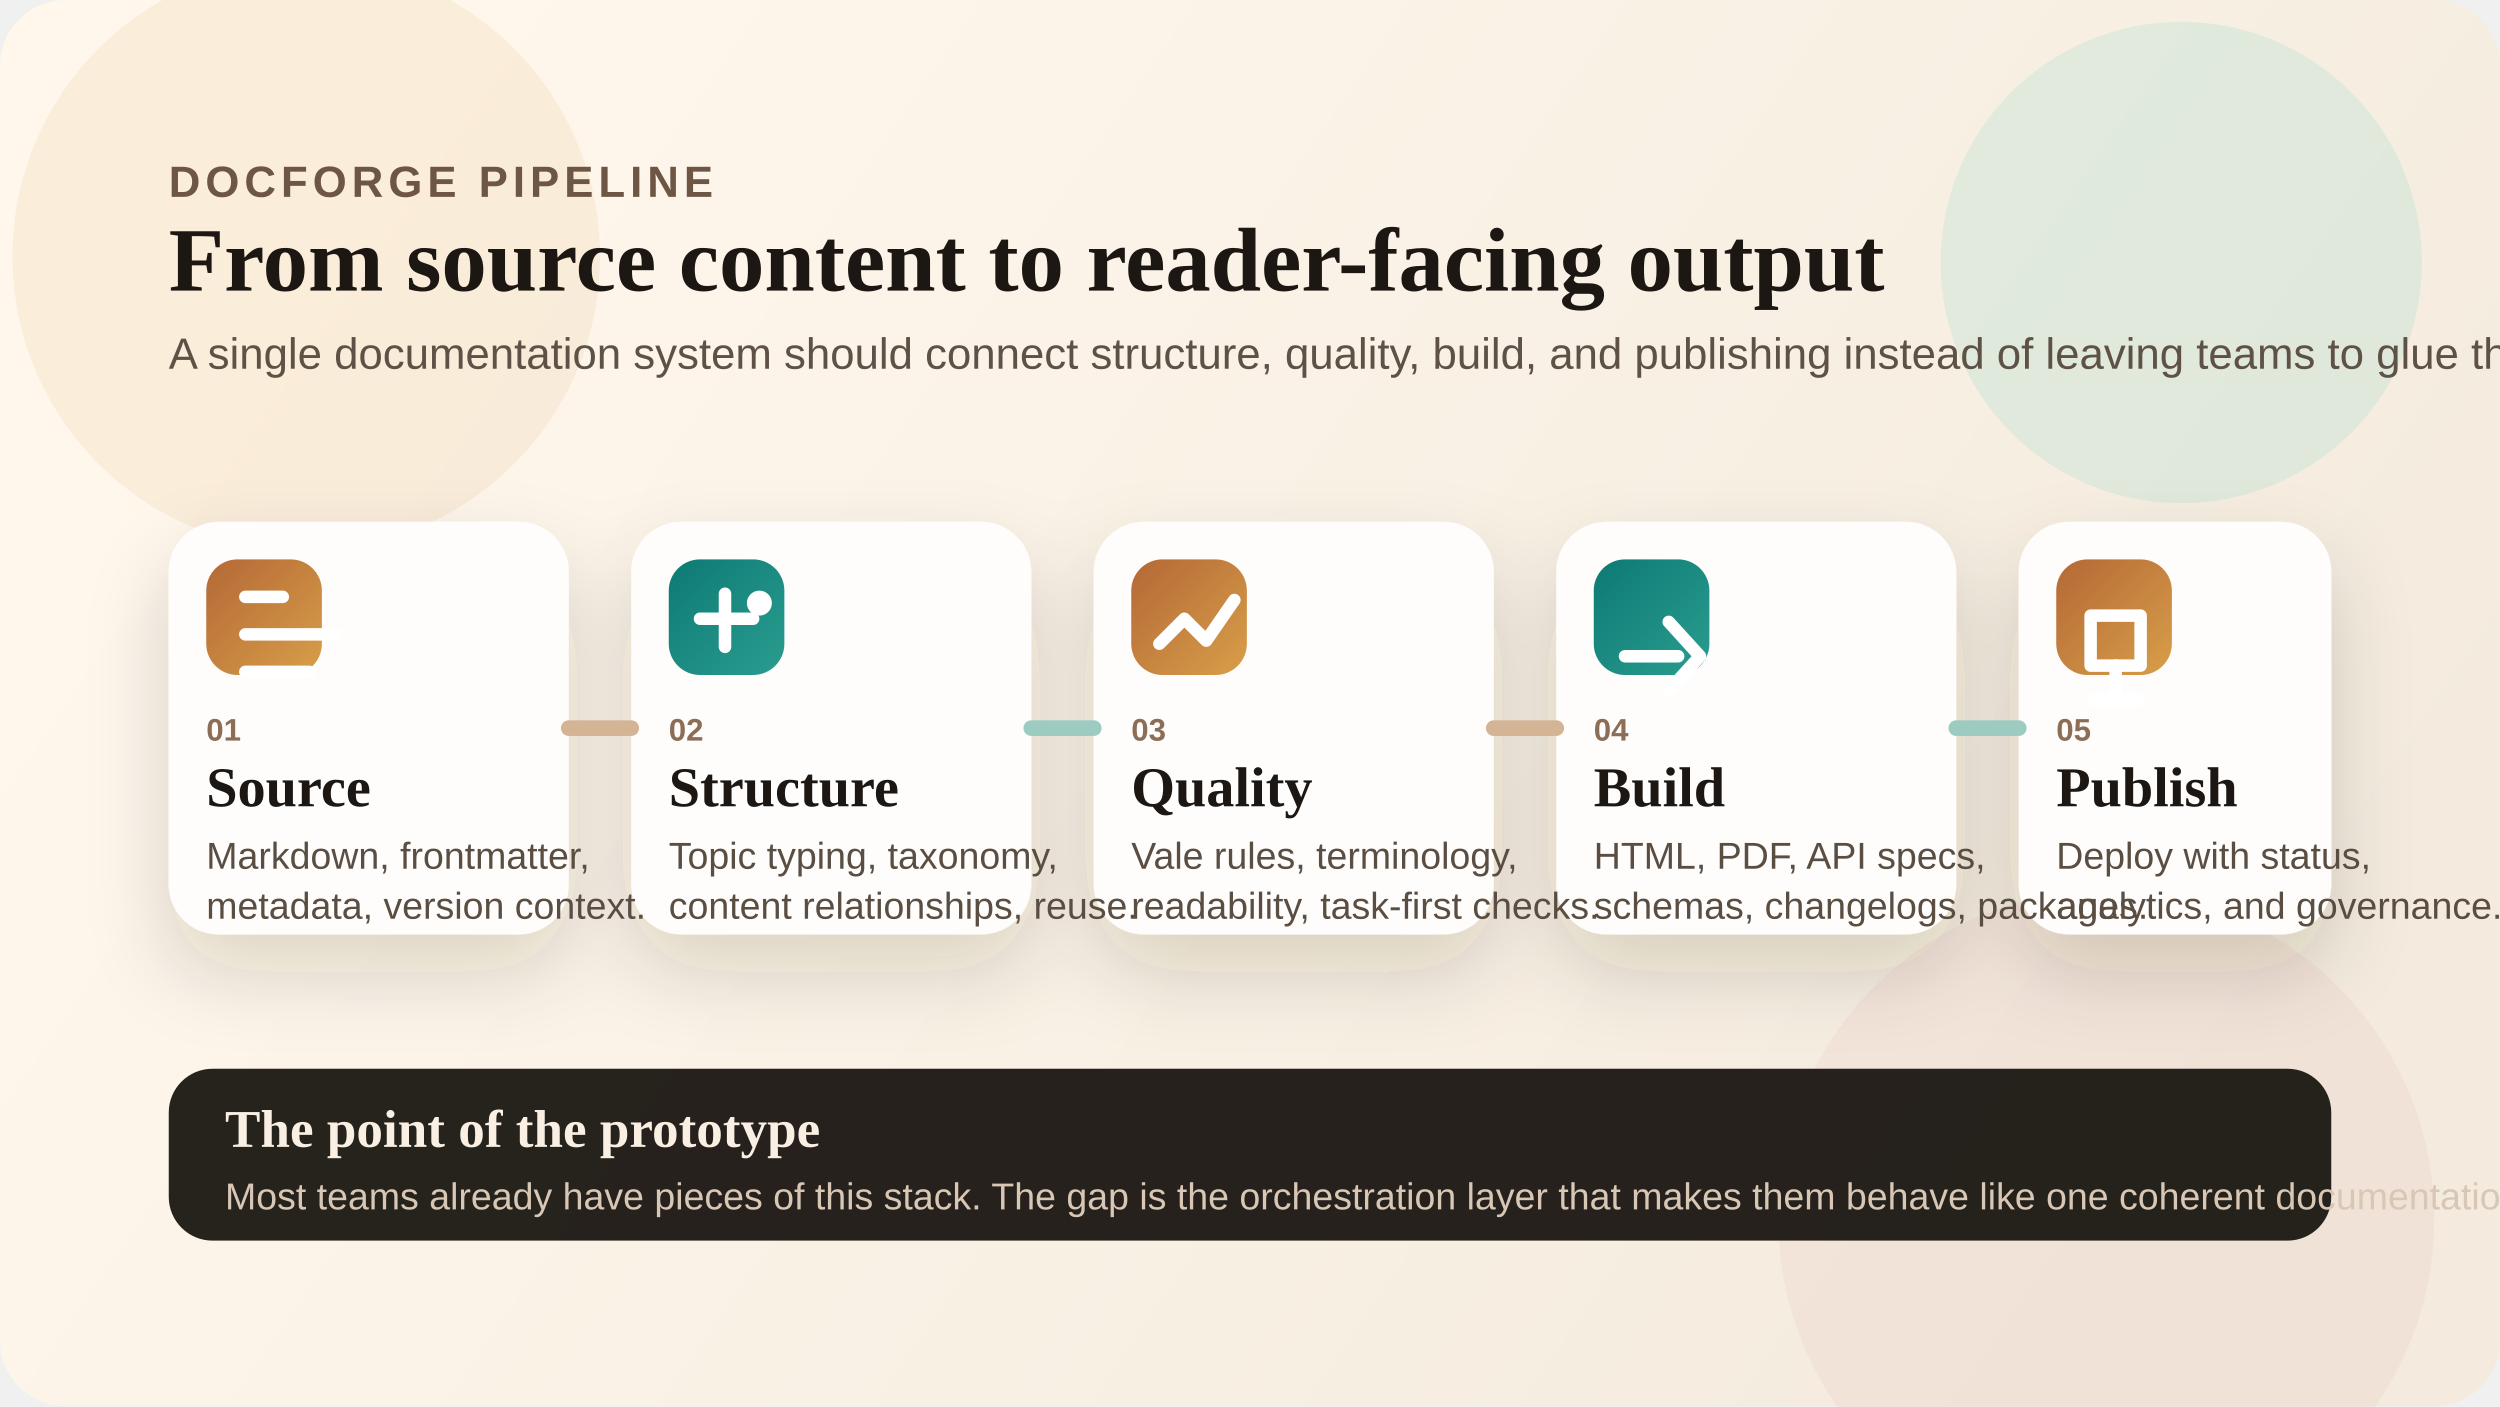
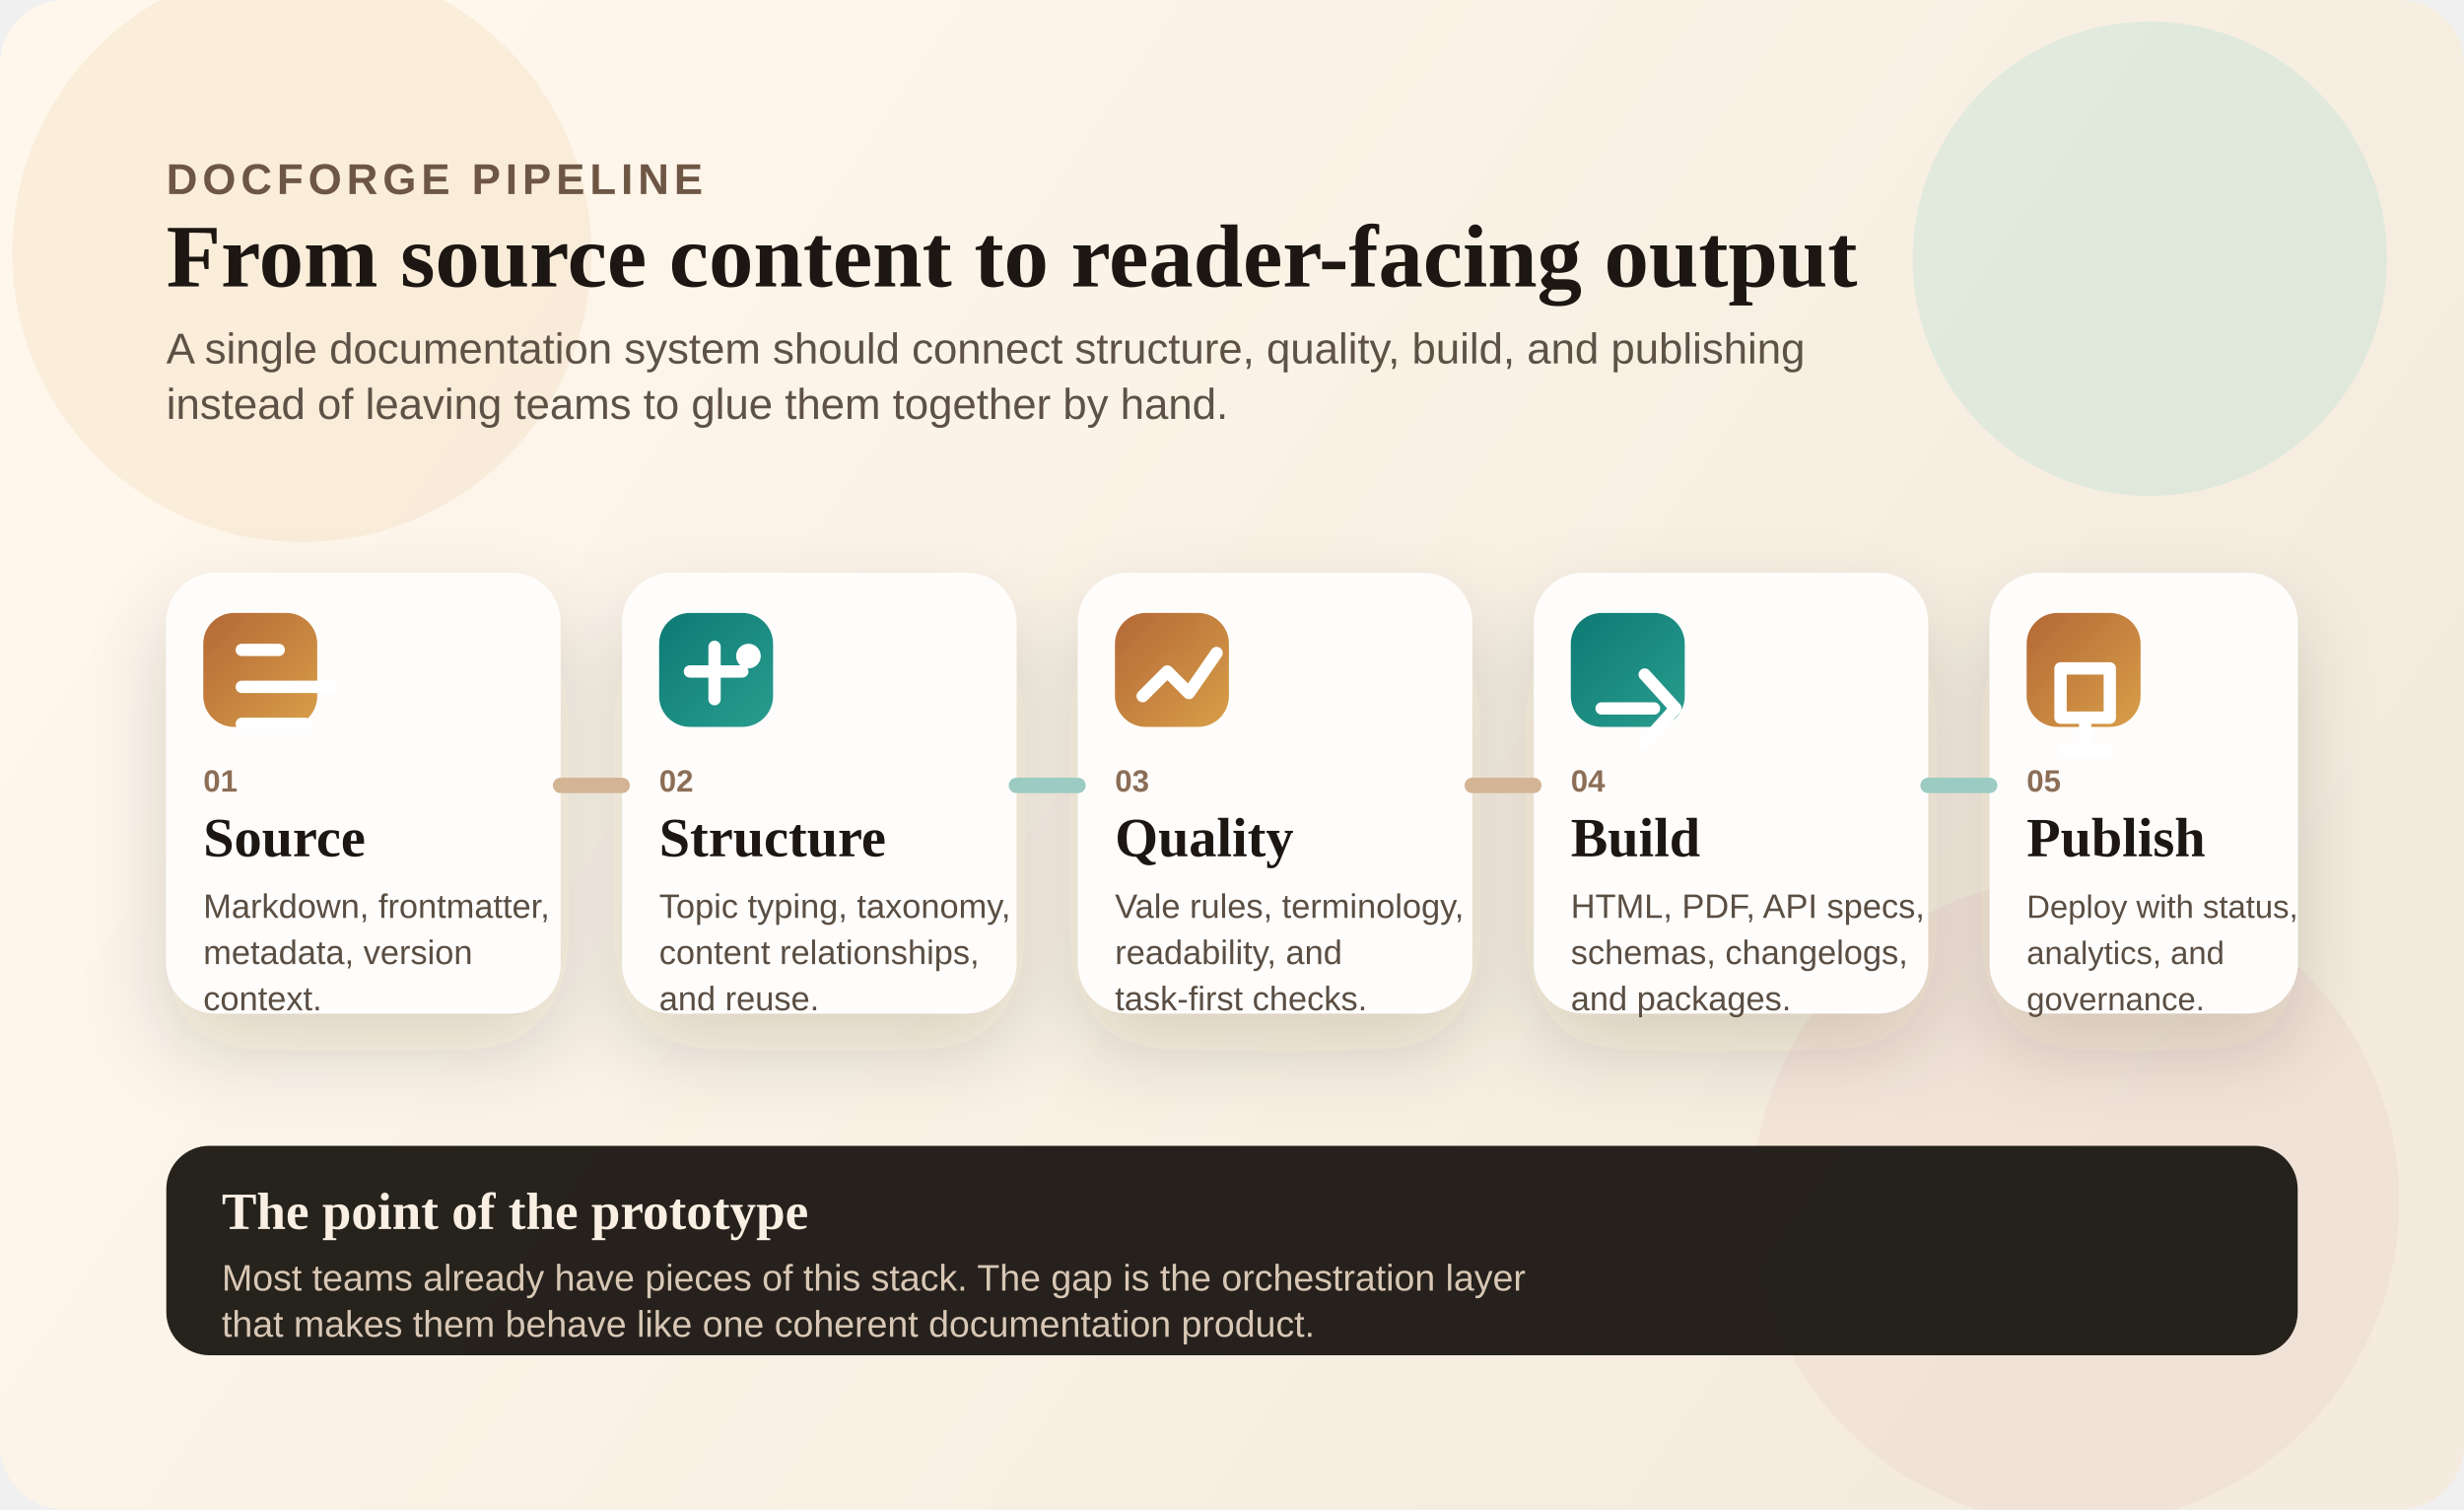
- <svg xmlns="http://www.w3.org/2000/svg" width="1600" height="900" viewBox="0 0 1600 900" fill="none">
+ <svg xmlns="http://www.w3.org/2000/svg" width="1600" height="980" viewBox="0 0 1600 980" fill="none">
  <defs>
    <linearGradient id="bg" x1="240" y1="64" x2="1360" y2="836" gradientUnits="userSpaceOnUse">
      <stop stop-color="#FFF7EC" />
      <stop offset="1" stop-color="#F4EBDE" />
    </linearGradient>
    <linearGradient id="accentA" x1="0" y1="0" x2="1" y2="1">
      <stop stop-color="#B46836" />
      <stop offset="1" stop-color="#D89F49" />
    </linearGradient>
    <linearGradient id="accentB" x1="0" y1="0" x2="1" y2="1">
      <stop stop-color="#0D7A74" />
      <stop offset="1" stop-color="#2A9D8F" />
    </linearGradient>
-     <filter id="shadow" x="0" y="0" width="1600" height="900" filterUnits="userSpaceOnUse" color-interpolation-filters="sRGB">
+     <filter id="shadow" x="0" y="0" width="1600" height="980" filterUnits="userSpaceOnUse" color-interpolation-filters="sRGB">
      <feDropShadow dx="0" dy="24" stdDeviation="26" flood-color="#2F2418" flood-opacity="0.16" />
    </filter>
  </defs>
-   <rect width="1600" height="900" rx="42" fill="url(#bg)" />
+   <rect width="1600" height="980" rx="42" fill="url(#bg)" />
  <circle cx="196" cy="164" r="188" fill="#E9C89E" fill-opacity="0.22" />
  <circle cx="1396" cy="168" r="154" fill="#7FD3C4" fill-opacity="0.18" />
  <circle cx="1348" cy="780" r="210" fill="#E0A2A2" fill-opacity="0.12" />
  <text x="108" y="126" fill="#6E5645" font-family="Segoe UI, Arial, sans-serif" font-size="28" font-weight="700" letter-spacing="3.2">DOCFORGE PIPELINE</text>
  <text x="108" y="186" fill="#1C1712" font-family="Georgia, 'Times New Roman', serif" font-size="58" font-weight="700">From source content to reader-facing output</text>
-   <text x="108" y="236" fill="#5E5146" font-family="Segoe UI, Arial, sans-serif" font-size="28">A single documentation system should connect structure, quality, build, and publishing instead of leaving teams to glue them together.</text>
+   <text x="108" y="236" fill="#5E5146" font-family="Segoe UI, Arial, sans-serif" font-size="28">
+     <tspan x="108" dy="0">A single documentation system should connect structure, quality, build, and publishing</tspan>
+     <tspan x="108" dy="36">instead of leaving teams to glue them together by hand.</tspan>
+   </text>
  <g filter="url(#shadow)">
-     <rect x="108" y="334" width="256" height="264" rx="32" fill="#FFFDFC" />
-     <rect x="404" y="334" width="256" height="264" rx="32" fill="#FFFDFC" />
-     <rect x="700" y="334" width="256" height="264" rx="32" fill="#FFFDFC" />
-     <rect x="996" y="334" width="256" height="264" rx="32" fill="#FFFDFC" />
-     <rect x="1292" y="334" width="200" height="264" rx="32" fill="#FFFDFC" />
+     <rect x="108" y="372" width="256" height="286" rx="32" fill="#FFFDFC" />
+     <rect x="404" y="372" width="256" height="286" rx="32" fill="#FFFDFC" />
+     <rect x="700" y="372" width="256" height="286" rx="32" fill="#FFFDFC" />
+     <rect x="996" y="372" width="256" height="286" rx="32" fill="#FFFDFC" />
+     <rect x="1292" y="372" width="200" height="286" rx="32" fill="#FFFDFC" />
  </g>
  <g>
-     <rect x="132" y="358" width="74" height="74" rx="20" fill="url(#accentA)" />
-     <path d="M157 382H181" stroke="white" stroke-width="8" stroke-linecap="round" />
-     <path d="M157 406H214" stroke="white" stroke-width="8" stroke-linecap="round" />
-     <path d="M157 430H198" stroke="white" stroke-width="8" stroke-linecap="round" />
-     <text x="132" y="474" fill="#8C6E56" font-family="Segoe UI, Arial, sans-serif" font-size="20" font-weight="700">01</text>
-     <text x="132" y="516" fill="#1C1712" font-family="Georgia, 'Times New Roman', serif" font-size="36" font-weight="700">Source</text>
-     <text x="132" y="556" fill="#5A4E43" font-family="Segoe UI, Arial, sans-serif" font-size="24">Markdown, frontmatter,</text>
-     <text x="132" y="588" fill="#5A4E43" font-family="Segoe UI, Arial, sans-serif" font-size="24">metadata, version context.</text>
+     <rect x="132" y="398" width="74" height="74" rx="20" fill="url(#accentA)" />
+     <path d="M157 422H181" stroke="white" stroke-width="8" stroke-linecap="round" />
+     <path d="M157 446H214" stroke="white" stroke-width="8" stroke-linecap="round" />
+     <path d="M157 470H198" stroke="white" stroke-width="8" stroke-linecap="round" />
+     <text x="132" y="514" fill="#8C6E56" font-family="Segoe UI, Arial, sans-serif" font-size="20" font-weight="700">01</text>
+     <text x="132" y="556" fill="#1C1712" font-family="Georgia, 'Times New Roman', serif" font-size="36" font-weight="700">Source</text>
+     <text x="132" y="596" fill="#5A4E43" font-family="Segoe UI, Arial, sans-serif" font-size="22">
+       <tspan x="132" dy="0">Markdown, frontmatter,</tspan>
+       <tspan x="132" dy="30">metadata, version</tspan>
+       <tspan x="132" dy="30">context.</tspan>
+     </text>
  </g>
  <g>
-     <rect x="428" y="358" width="74" height="74" rx="20" fill="url(#accentB)" />
-     <path d="M448 396H482" stroke="white" stroke-width="8" stroke-linecap="round" />
-     <path d="M464 380V414" stroke="white" stroke-width="8" stroke-linecap="round" />
-     <circle cx="486" cy="386" r="8" fill="white" />
-     <text x="428" y="474" fill="#8C6E56" font-family="Segoe UI, Arial, sans-serif" font-size="20" font-weight="700">02</text>
-     <text x="428" y="516" fill="#1C1712" font-family="Georgia, 'Times New Roman', serif" font-size="36" font-weight="700">Structure</text>
-     <text x="428" y="556" fill="#5A4E43" font-family="Segoe UI, Arial, sans-serif" font-size="24">Topic typing, taxonomy,</text>
-     <text x="428" y="588" fill="#5A4E43" font-family="Segoe UI, Arial, sans-serif" font-size="24">content relationships, reuse.</text>
+     <rect x="428" y="398" width="74" height="74" rx="20" fill="url(#accentB)" />
+     <path d="M448 436H482" stroke="white" stroke-width="8" stroke-linecap="round" />
+     <path d="M464 420V454" stroke="white" stroke-width="8" stroke-linecap="round" />
+     <circle cx="486" cy="426" r="8" fill="white" />
+     <text x="428" y="514" fill="#8C6E56" font-family="Segoe UI, Arial, sans-serif" font-size="20" font-weight="700">02</text>
+     <text x="428" y="556" fill="#1C1712" font-family="Georgia, 'Times New Roman', serif" font-size="36" font-weight="700">Structure</text>
+     <text x="428" y="596" fill="#5A4E43" font-family="Segoe UI, Arial, sans-serif" font-size="22">
+       <tspan x="428" dy="0">Topic typing, taxonomy,</tspan>
+       <tspan x="428" dy="30">content relationships,</tspan>
+       <tspan x="428" dy="30">and reuse.</tspan>
+     </text>
  </g>
  <g>
-     <rect x="724" y="358" width="74" height="74" rx="20" fill="url(#accentA)" />
-     <path d="M742 412L758 396L772 410L790 384" stroke="white" stroke-width="8" stroke-linecap="round" stroke-linejoin="round" />
-     <text x="724" y="474" fill="#8C6E56" font-family="Segoe UI, Arial, sans-serif" font-size="20" font-weight="700">03</text>
-     <text x="724" y="516" fill="#1C1712" font-family="Georgia, 'Times New Roman', serif" font-size="36" font-weight="700">Quality</text>
-     <text x="724" y="556" fill="#5A4E43" font-family="Segoe UI, Arial, sans-serif" font-size="24">Vale rules, terminology,</text>
-     <text x="724" y="588" fill="#5A4E43" font-family="Segoe UI, Arial, sans-serif" font-size="24">readability, task-first checks.</text>
+     <rect x="724" y="398" width="74" height="74" rx="20" fill="url(#accentA)" />
+     <path d="M742 452L758 436L772 450L790 424" stroke="white" stroke-width="8" stroke-linecap="round" stroke-linejoin="round" />
+     <text x="724" y="514" fill="#8C6E56" font-family="Segoe UI, Arial, sans-serif" font-size="20" font-weight="700">03</text>
+     <text x="724" y="556" fill="#1C1712" font-family="Georgia, 'Times New Roman', serif" font-size="36" font-weight="700">Quality</text>
+     <text x="724" y="596" fill="#5A4E43" font-family="Segoe UI, Arial, sans-serif" font-size="22">
+       <tspan x="724" dy="0">Vale rules, terminology,</tspan>
+       <tspan x="724" dy="30">readability, and</tspan>
+       <tspan x="724" dy="30">task-first checks.</tspan>
+     </text>
  </g>
  <g>
-     <rect x="1020" y="358" width="74" height="74" rx="20" fill="url(#accentB)" />
-     <path d="M1040 420H1074" stroke="white" stroke-width="8" stroke-linecap="round" />
-     <path d="M1068 398L1088 420L1068 442" stroke="white" stroke-width="8" stroke-linecap="round" stroke-linejoin="round" />
-     <text x="1020" y="474" fill="#8C6E56" font-family="Segoe UI, Arial, sans-serif" font-size="20" font-weight="700">04</text>
-     <text x="1020" y="516" fill="#1C1712" font-family="Georgia, 'Times New Roman', serif" font-size="36" font-weight="700">Build</text>
-     <text x="1020" y="556" fill="#5A4E43" font-family="Segoe UI, Arial, sans-serif" font-size="24">HTML, PDF, API specs,</text>
-     <text x="1020" y="588" fill="#5A4E43" font-family="Segoe UI, Arial, sans-serif" font-size="24">schemas, changelogs, packages.</text>
+     <rect x="1020" y="398" width="74" height="74" rx="20" fill="url(#accentB)" />
+     <path d="M1040 460H1074" stroke="white" stroke-width="8" stroke-linecap="round" />
+     <path d="M1068 438L1088 460L1068 482" stroke="white" stroke-width="8" stroke-linecap="round" stroke-linejoin="round" />
+     <text x="1020" y="514" fill="#8C6E56" font-family="Segoe UI, Arial, sans-serif" font-size="20" font-weight="700">04</text>
+     <text x="1020" y="556" fill="#1C1712" font-family="Georgia, 'Times New Roman', serif" font-size="36" font-weight="700">Build</text>
+     <text x="1020" y="596" fill="#5A4E43" font-family="Segoe UI, Arial, sans-serif" font-size="22">
+       <tspan x="1020" dy="0">HTML, PDF, API specs,</tspan>
+       <tspan x="1020" dy="30">schemas, changelogs,</tspan>
+       <tspan x="1020" dy="30">and packages.</tspan>
+     </text>
  </g>
  <g>
-     <rect x="1316" y="358" width="74" height="74" rx="20" fill="url(#accentA)" />
-     <path d="M1338 394H1370V426H1338Z" stroke="white" stroke-width="8" stroke-linejoin="round" />
-     <path d="M1354 426V448" stroke="white" stroke-width="8" stroke-linecap="round" />
-     <path d="M1340 448H1368" stroke="white" stroke-width="8" stroke-linecap="round" />
-     <text x="1316" y="474" fill="#8C6E56" font-family="Segoe UI, Arial, sans-serif" font-size="20" font-weight="700">05</text>
-     <text x="1316" y="516" fill="#1C1712" font-family="Georgia, 'Times New Roman', serif" font-size="36" font-weight="700">Publish</text>
-     <text x="1316" y="556" fill="#5A4E43" font-family="Segoe UI, Arial, sans-serif" font-size="24">Deploy with status,</text>
-     <text x="1316" y="588" fill="#5A4E43" font-family="Segoe UI, Arial, sans-serif" font-size="24">analytics, and governance.</text>
+     <rect x="1316" y="398" width="74" height="74" rx="20" fill="url(#accentA)" />
+     <path d="M1338 434H1370V466H1338Z" stroke="white" stroke-width="8" stroke-linejoin="round" />
+     <path d="M1354 466V488" stroke="white" stroke-width="8" stroke-linecap="round" />
+     <path d="M1340 488H1368" stroke="white" stroke-width="8" stroke-linecap="round" />
+     <text x="1316" y="514" fill="#8C6E56" font-family="Segoe UI, Arial, sans-serif" font-size="20" font-weight="700">05</text>
+     <text x="1316" y="556" fill="#1C1712" font-family="Georgia, 'Times New Roman', serif" font-size="36" font-weight="700">Publish</text>
+     <text x="1316" y="596" fill="#5A4E43" font-family="Segoe UI, Arial, sans-serif" font-size="21">
+       <tspan x="1316" dy="0">Deploy with status,</tspan>
+       <tspan x="1316" dy="30">analytics, and</tspan>
+       <tspan x="1316" dy="30">governance.</tspan>
+     </text>
  </g>
-   <path d="M364 466H404" stroke="#D3B494" stroke-width="10" stroke-linecap="round" />
-   <path d="M660 466H700" stroke="#9BCBC1" stroke-width="10" stroke-linecap="round" />
-   <path d="M956 466H996" stroke="#D3B494" stroke-width="10" stroke-linecap="round" />
-   <path d="M1252 466H1292" stroke="#9BCBC1" stroke-width="10" stroke-linecap="round" />
-   <rect x="108" y="684" width="1384" height="110" rx="28" fill="#1E1914" fill-opacity="0.96" />
-   <text x="144" y="734" fill="#F9EFE3" font-family="Georgia, 'Times New Roman', serif" font-size="34" font-weight="700">The point of the prototype</text>
-   <text x="144" y="774" fill="#D8C7B5" font-family="Segoe UI, Arial, sans-serif" font-size="24">Most teams already have pieces of this stack. The gap is the orchestration layer that makes them behave like one coherent documentation product.</text>
+   <path d="M364 510H404" stroke="#D3B494" stroke-width="10" stroke-linecap="round" />
+   <path d="M660 510H700" stroke="#9BCBC1" stroke-width="10" stroke-linecap="round" />
+   <path d="M956 510H996" stroke="#D3B494" stroke-width="10" stroke-linecap="round" />
+   <path d="M1252 510H1292" stroke="#9BCBC1" stroke-width="10" stroke-linecap="round" />
+   <rect x="108" y="744" width="1384" height="136" rx="28" fill="#1E1914" fill-opacity="0.96" />
+   <text x="144" y="798" fill="#F9EFE3" font-family="Georgia, 'Times New Roman', serif" font-size="34" font-weight="700">The point of the prototype</text>
+   <text x="144" y="838" fill="#D8C7B5" font-family="Segoe UI, Arial, sans-serif" font-size="24">
+     <tspan x="144" dy="0">Most teams already have pieces of this stack. The gap is the orchestration layer</tspan>
+     <tspan x="144" dy="30">that makes them behave like one coherent documentation product.</tspan>
+   </text>
</svg>
